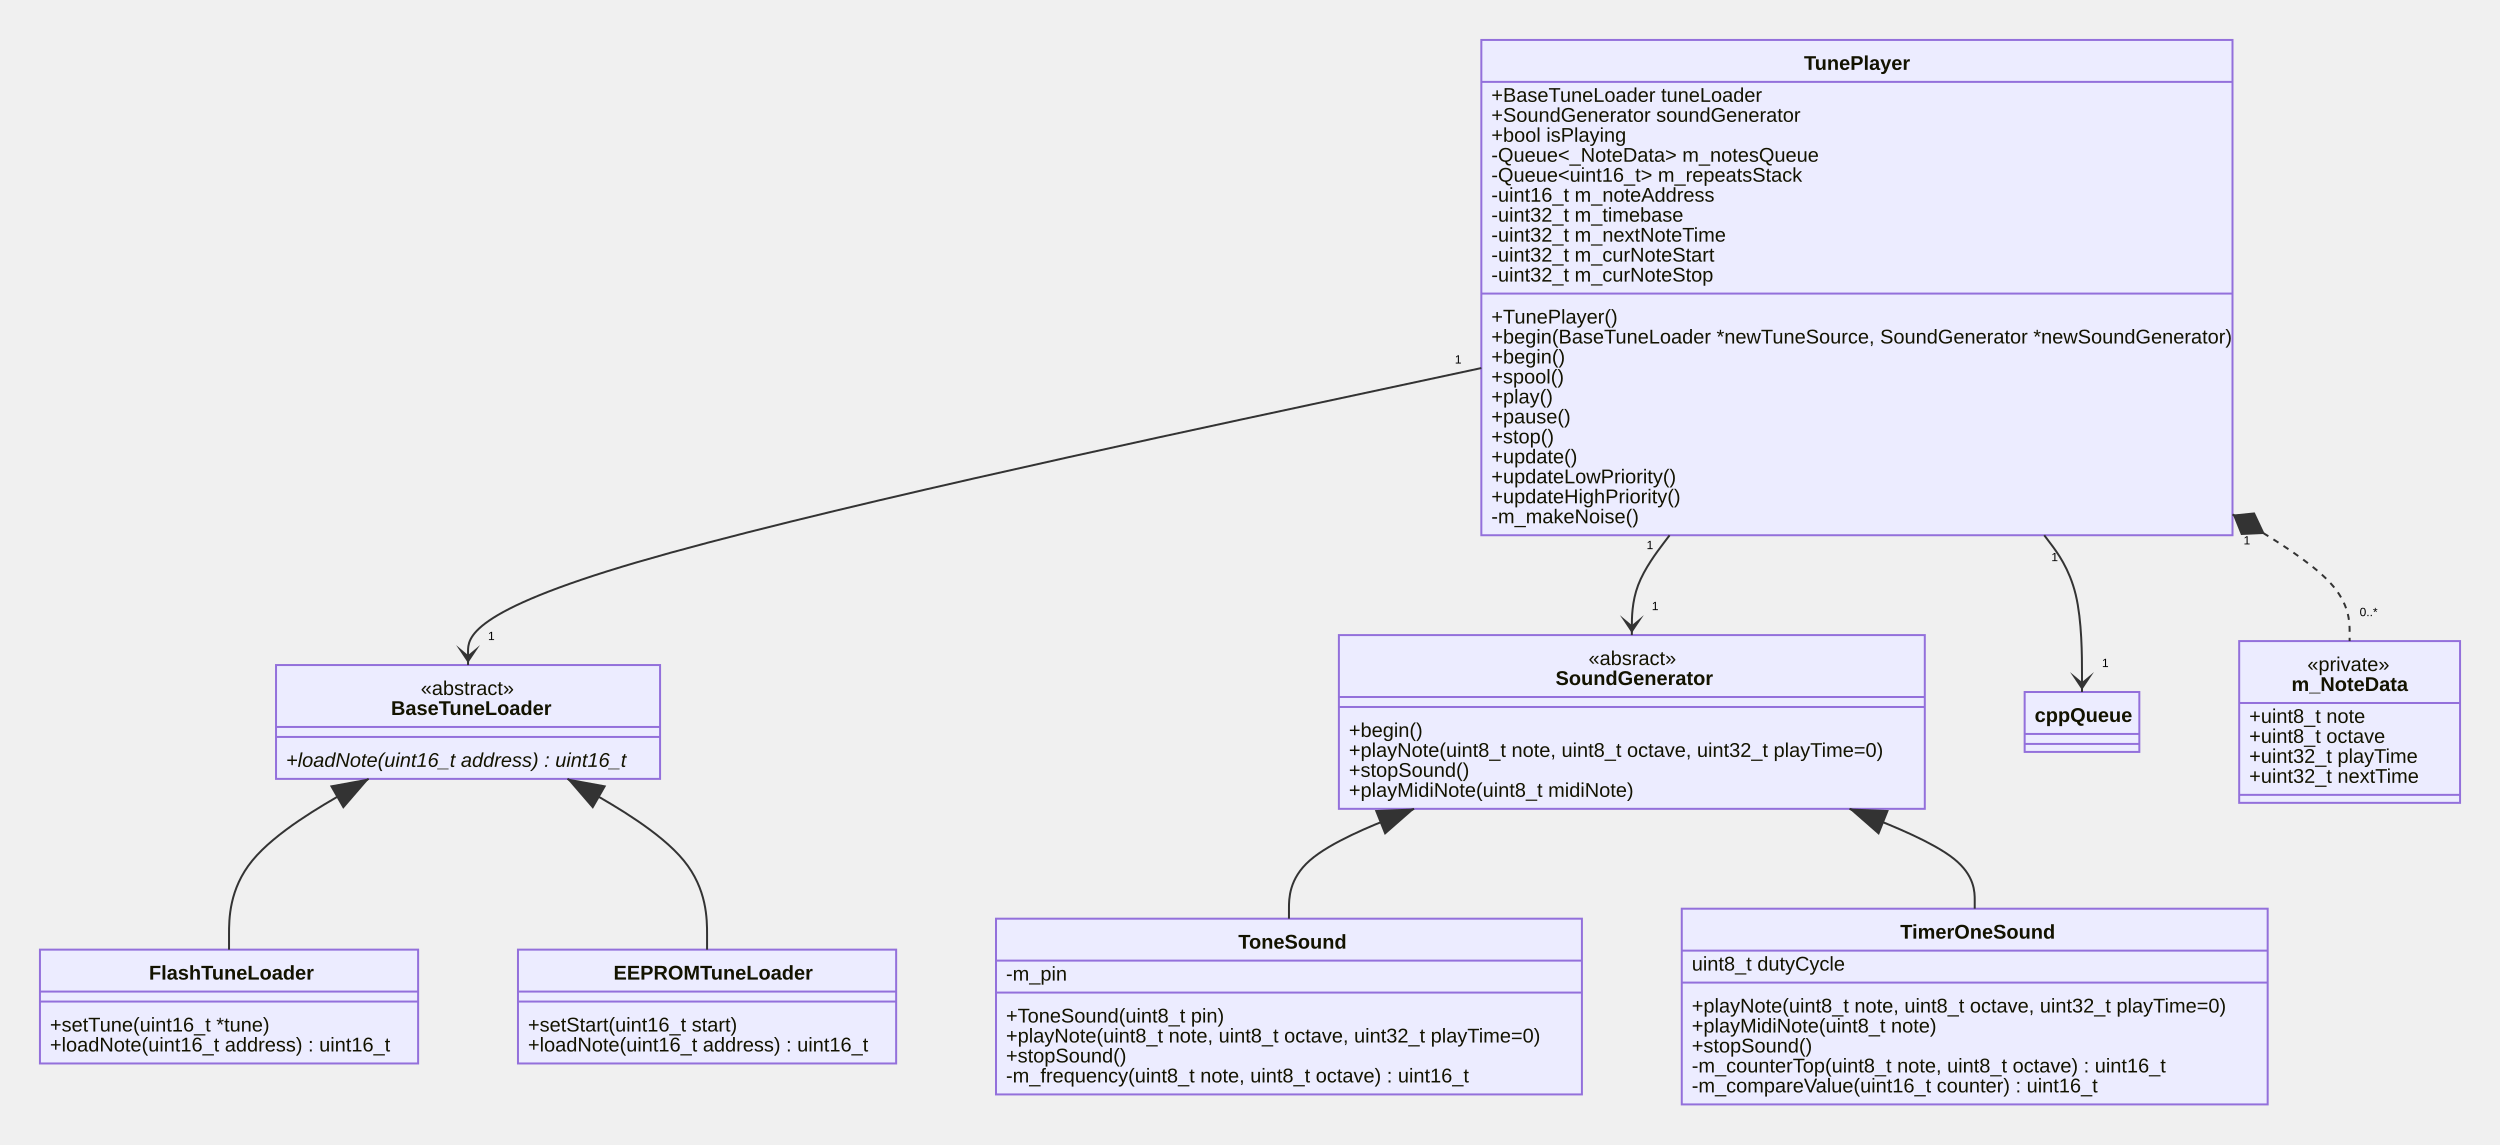
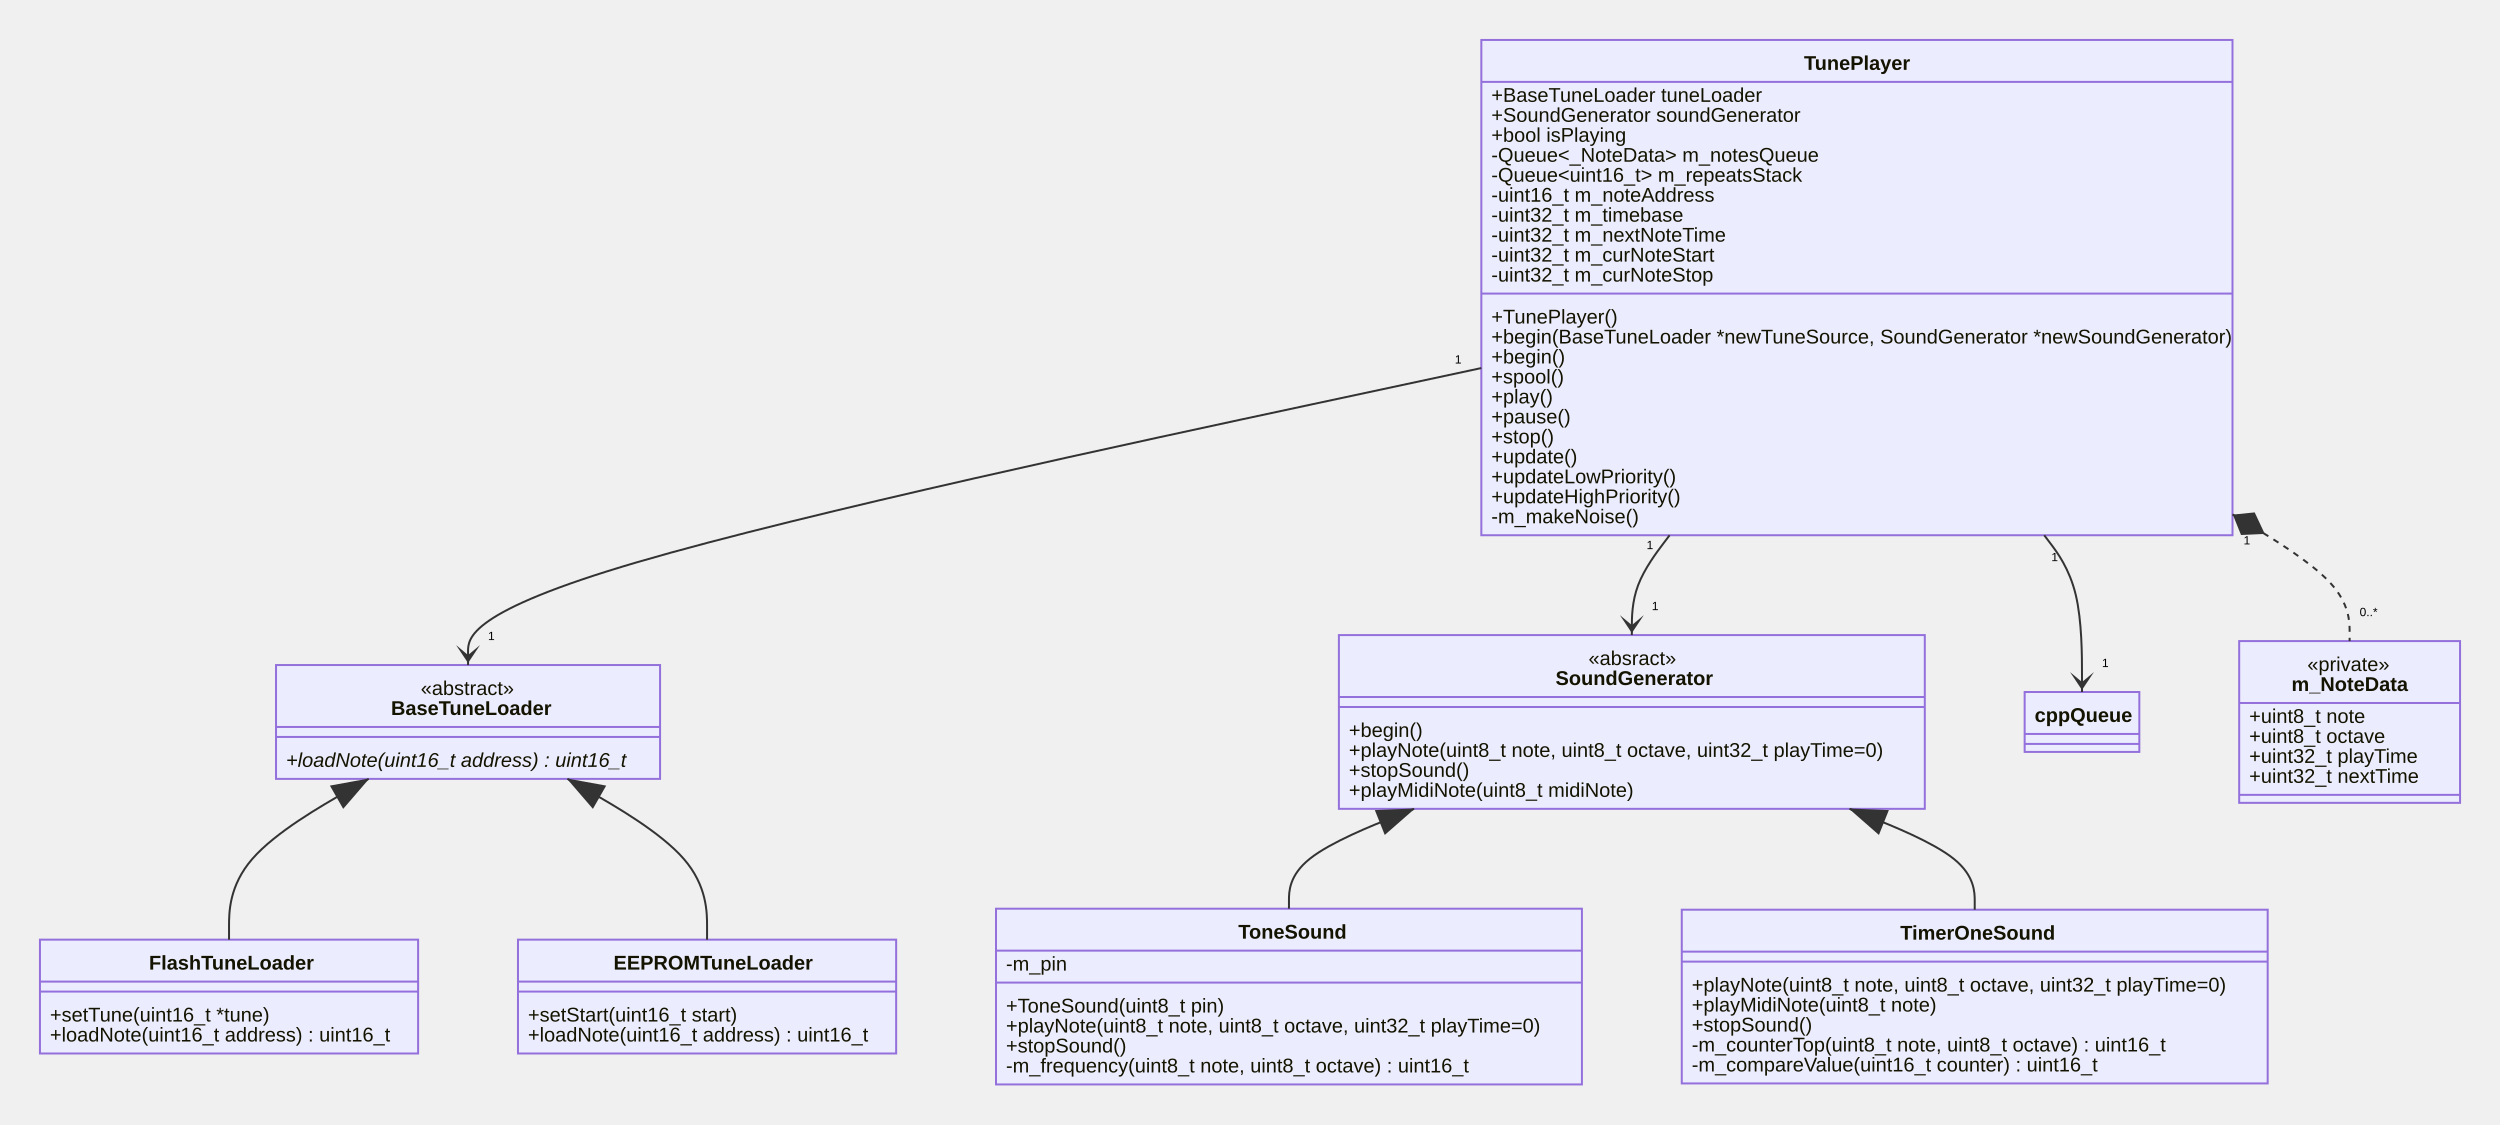
- <svg xmlns="http://www.w3.org/2000/svg" id="mermaid-1624940458974" width="100%" height="573" style="max-width: 1251.797px;" viewBox="-20 -20 1251.797 573">
-   <style>#mermaid-1624940458974{font-family:"trebuchet ms",verdana,arial,sans-serif;font-size:16px;fill:#333;}#mermaid-1624940458974 .error-icon{fill:#552222;}#mermaid-1624940458974 .error-text{fill:#552222;stroke:#552222;}#mermaid-1624940458974 .edge-thickness-normal{stroke-width:2px;}#mermaid-1624940458974 .edge-thickness-thick{stroke-width:3.5px;}#mermaid-1624940458974 .edge-pattern-solid{stroke-dasharray:0;}#mermaid-1624940458974 .edge-pattern-dashed{stroke-dasharray:3;}#mermaid-1624940458974 .edge-pattern-dotted{stroke-dasharray:2;}#mermaid-1624940458974 .marker{fill:#333333;stroke:#333333;}#mermaid-1624940458974 .marker.cross{stroke:#333333;}#mermaid-1624940458974 svg{font-family:"trebuchet ms",verdana,arial,sans-serif;font-size:16px;}#mermaid-1624940458974 g.classGroup text{fill:#9370DB;fill:#131300;stroke:none;font-family:"trebuchet ms",verdana,arial,sans-serif;font-size:10px;}#mermaid-1624940458974 g.classGroup text .title{font-weight:bolder;}#mermaid-1624940458974 .classTitle{font-weight:bolder;}#mermaid-1624940458974 .node rect,#mermaid-1624940458974 .node circle,#mermaid-1624940458974 .node ellipse,#mermaid-1624940458974 .node polygon,#mermaid-1624940458974 .node path{fill:#ECECFF;stroke:#9370DB;stroke-width:1px;}#mermaid-1624940458974 .divider{stroke:#9370DB;stroke:1;}#mermaid-1624940458974 g.clickable{cursor:pointer;}#mermaid-1624940458974 g.classGroup rect{fill:#ECECFF;stroke:#9370DB;}#mermaid-1624940458974 g.classGroup line{stroke:#9370DB;stroke-width:1;}#mermaid-1624940458974 .classLabel .box{stroke:none;stroke-width:0;fill:#ECECFF;opacity:0.5;}#mermaid-1624940458974 .classLabel .label{fill:#9370DB;font-size:10px;}#mermaid-1624940458974 .relation{stroke:#333333;stroke-width:1;fill:none;}#mermaid-1624940458974 .dashed-line{stroke-dasharray:3;}#mermaid-1624940458974 #compositionStart,#mermaid-1624940458974 .composition{fill:#333333 !important;stroke:#333333 !important;stroke-width:1;}#mermaid-1624940458974 #compositionEnd,#mermaid-1624940458974 .composition{fill:#333333 !important;stroke:#333333 !important;stroke-width:1;}#mermaid-1624940458974 #dependencyStart,#mermaid-1624940458974 .dependency{fill:#333333 !important;stroke:#333333 !important;stroke-width:1;}#mermaid-1624940458974 #dependencyStart,#mermaid-1624940458974 .dependency{fill:#333333 !important;stroke:#333333 !important;stroke-width:1;}#mermaid-1624940458974 #extensionStart,#mermaid-1624940458974 .extension{fill:#333333 !important;stroke:#333333 !important;stroke-width:1;}#mermaid-1624940458974 #extensionEnd,#mermaid-1624940458974 .extension{fill:#333333 !important;stroke:#333333 !important;stroke-width:1;}#mermaid-1624940458974 #aggregationStart,#mermaid-1624940458974 .aggregation{fill:#ECECFF !important;stroke:#333333 !important;stroke-width:1;}#mermaid-1624940458974 #aggregationEnd,#mermaid-1624940458974 .aggregation{fill:#ECECFF !important;stroke:#333333 !important;stroke-width:1;}#mermaid-1624940458974 .edgeTerminals{font-size:11px;}#mermaid-1624940458974:root{--mermaid-font-family:"trebuchet ms",verdana,arial,sans-serif;}</style>
+ <svg xmlns="http://www.w3.org/2000/svg" id="mermaid-1625314840844" width="100%" height="563" style="max-width: 1251.797px;" viewBox="-20 -20 1251.797 563">
+   <style>#mermaid-1625314840844{font-family:"trebuchet ms",verdana,arial,sans-serif;font-size:16px;fill:#333;}#mermaid-1625314840844 .error-icon{fill:#552222;}#mermaid-1625314840844 .error-text{fill:#552222;stroke:#552222;}#mermaid-1625314840844 .edge-thickness-normal{stroke-width:2px;}#mermaid-1625314840844 .edge-thickness-thick{stroke-width:3.5px;}#mermaid-1625314840844 .edge-pattern-solid{stroke-dasharray:0;}#mermaid-1625314840844 .edge-pattern-dashed{stroke-dasharray:3;}#mermaid-1625314840844 .edge-pattern-dotted{stroke-dasharray:2;}#mermaid-1625314840844 .marker{fill:#333333;stroke:#333333;}#mermaid-1625314840844 .marker.cross{stroke:#333333;}#mermaid-1625314840844 svg{font-family:"trebuchet ms",verdana,arial,sans-serif;font-size:16px;}#mermaid-1625314840844 g.classGroup text{fill:#9370DB;fill:#131300;stroke:none;font-family:"trebuchet ms",verdana,arial,sans-serif;font-size:10px;}#mermaid-1625314840844 g.classGroup text .title{font-weight:bolder;}#mermaid-1625314840844 .classTitle{font-weight:bolder;}#mermaid-1625314840844 .node rect,#mermaid-1625314840844 .node circle,#mermaid-1625314840844 .node ellipse,#mermaid-1625314840844 .node polygon,#mermaid-1625314840844 .node path{fill:#ECECFF;stroke:#9370DB;stroke-width:1px;}#mermaid-1625314840844 .divider{stroke:#9370DB;stroke:1;}#mermaid-1625314840844 g.clickable{cursor:pointer;}#mermaid-1625314840844 g.classGroup rect{fill:#ECECFF;stroke:#9370DB;}#mermaid-1625314840844 g.classGroup line{stroke:#9370DB;stroke-width:1;}#mermaid-1625314840844 .classLabel .box{stroke:none;stroke-width:0;fill:#ECECFF;opacity:0.5;}#mermaid-1625314840844 .classLabel .label{fill:#9370DB;font-size:10px;}#mermaid-1625314840844 .relation{stroke:#333333;stroke-width:1;fill:none;}#mermaid-1625314840844 .dashed-line{stroke-dasharray:3;}#mermaid-1625314840844 #compositionStart,#mermaid-1625314840844 .composition{fill:#333333 !important;stroke:#333333 !important;stroke-width:1;}#mermaid-1625314840844 #compositionEnd,#mermaid-1625314840844 .composition{fill:#333333 !important;stroke:#333333 !important;stroke-width:1;}#mermaid-1625314840844 #dependencyStart,#mermaid-1625314840844 .dependency{fill:#333333 !important;stroke:#333333 !important;stroke-width:1;}#mermaid-1625314840844 #dependencyStart,#mermaid-1625314840844 .dependency{fill:#333333 !important;stroke:#333333 !important;stroke-width:1;}#mermaid-1625314840844 #extensionStart,#mermaid-1625314840844 .extension{fill:#333333 !important;stroke:#333333 !important;stroke-width:1;}#mermaid-1625314840844 #extensionEnd,#mermaid-1625314840844 .extension{fill:#333333 !important;stroke:#333333 !important;stroke-width:1;}#mermaid-1625314840844 #aggregationStart,#mermaid-1625314840844 .aggregation{fill:#ECECFF !important;stroke:#333333 !important;stroke-width:1;}#mermaid-1625314840844 #aggregationEnd,#mermaid-1625314840844 .aggregation{fill:#ECECFF !important;stroke:#333333 !important;stroke-width:1;}#mermaid-1625314840844 .edgeTerminals{font-size:11px;}#mermaid-1625314840844:root{--mermaid-font-family:"trebuchet ms",verdana,arial,sans-serif;}</style>
  <g />
  <defs>
    <marker id="extensionStart" class="extension" refX="0" refY="7" markerWidth="190" markerHeight="240" orient="auto">
      <path d="M 1,7 L18,13 V 1 Z" />
    </marker>
  </defs>
  <defs>
    <marker id="extensionEnd" refX="19" refY="7" markerWidth="20" markerHeight="28" orient="auto">
      <path d="M 1,1 V 13 L18,7 Z" />
    </marker>
  </defs>
  <defs>
    <marker id="compositionStart" class="extension" refX="0" refY="7" markerWidth="190" markerHeight="240" orient="auto">
      <path d="M 18,7 L9,13 L1,7 L9,1 Z" />
    </marker>
  </defs>
  <defs>
    <marker id="compositionEnd" refX="19" refY="7" markerWidth="20" markerHeight="28" orient="auto">
      <path d="M 18,7 L9,13 L1,7 L9,1 Z" />
    </marker>
  </defs>
  <defs>
    <marker id="aggregationStart" class="extension" refX="0" refY="7" markerWidth="190" markerHeight="240" orient="auto">
      <path d="M 18,7 L9,13 L1,7 L9,1 Z" />
    </marker>
  </defs>
  <defs>
    <marker id="aggregationEnd" refX="19" refY="7" markerWidth="20" markerHeight="28" orient="auto">
      <path d="M 18,7 L9,13 L1,7 L9,1 Z" />
    </marker>
  </defs>
  <defs>
    <marker id="dependencyStart" class="extension" refX="0" refY="7" markerWidth="190" markerHeight="240" orient="auto">
      <path d="M 5,7 L9,13 L1,7 L9,1 Z" />
    </marker>
  </defs>
  <defs>
    <marker id="dependencyEnd" refX="19" refY="7" markerWidth="20" markerHeight="28" orient="auto">
      <path d="M 18,7 L9,13 L14,7 L9,1 Z" />
    </marker>
  </defs>
  <g id="classid-BaseTuneLoader-0" class="classGroup" transform="translate(118.2109,313 )">
    <rect x="0" y="0" width="192.297" height="57" class=" " />
    <text y="15" x="0">
      <tspan x="72.453">«abstract»</tspan>
      <tspan class="title" dy="10" x="57.555">BaseTuneLoader</tspan>
    </text>
    <line x1="0" y1="31" y2="31" x2="192.297" />
    <text x="5" y="41" fill="white" class="classText" />
    <line x1="0" y1="36" y2="36" x2="192.297" />
    <text x="5" y="51" fill="white" class="classText">
      <tspan x="5" style="font-style:italic;">+loadNote(uint16_t address) : uint16_t</tspan>
    </text>
  </g>
-   <g id="classid-FlashTuneLoader-1" class="classGroup" transform="translate(0,455.5 )">
+   <g id="classid-FlashTuneLoader-1" class="classGroup" transform="translate(0,450.5 )">
    <rect x="0" y="0" width="189.359" height="57" class=" " />
    <text y="15" x="0">
      <tspan class="title" x="54.586">FlashTuneLoader</tspan>
    </text>
    <line x1="0" y1="21" y2="21" x2="189.359" />
    <text x="5" y="31" fill="white" class="classText" />
    <line x1="0" y1="26" y2="26" x2="189.359" />
    <text x="5" y="41" fill="white" class="classText">
      <tspan x="5">+setTune(uint16_t *tune)</tspan>
      <tspan x="5" dy="10">+loadNote(uint16_t address) : uint16_t</tspan>
    </text>
  </g>
-   <g id="classid-EEPROMTuneLoader-2" class="classGroup" transform="translate(239.3594,455.5 )">
+   <g id="classid-EEPROMTuneLoader-2" class="classGroup" transform="translate(239.3594,450.5 )">
    <rect x="0" y="0" width="189.359" height="57" class=" " />
    <text y="15" x="0">
      <tspan class="title" x="47.836">EEPROMTuneLoader</tspan>
    </text>
    <line x1="0" y1="21" y2="21" x2="189.359" />
    <text x="5" y="31" fill="white" class="classText" />
    <line x1="0" y1="26" y2="26" x2="189.359" />
    <text x="5" y="41" fill="white" class="classText">
      <tspan x="5">+setStart(uint16_t start)</tspan>
      <tspan x="5" dy="10">+loadNote(uint16_t address) : uint16_t</tspan>
    </text>
  </g>
  <g id="classid-SoundGenerator-3" class="classGroup" transform="translate(650.4062,298 )">
    <rect x="0" y="0" width="293.375" height="87" class=" " />
    <text y="15" x="0">
      <tspan x="124.977">«absract»</tspan>
      <tspan class="title" dy="10" x="108.477">SoundGenerator</tspan>
    </text>
    <line x1="0" y1="31" y2="31" x2="293.375" />
    <text x="5" y="41" fill="white" class="classText" />
    <line x1="0" y1="36" y2="36" x2="293.375" />
    <text x="5" y="51" fill="white" class="classText">
      <tspan x="5">+begin()</tspan>
      <tspan x="5" dy="10">+playNote(uint8_t note, uint8_t octave, uint32_t playTime=0)</tspan>
      <tspan x="5" dy="10">+stopSound()</tspan>
      <tspan x="5" dy="10">+playMidiNote(uint8_t midiNote)</tspan>
    </text>
  </g>
-   <g id="classid-ToneSound-4" class="classGroup" transform="translate(478.7188,440 )">
+   <g id="classid-ToneSound-4" class="classGroup" transform="translate(478.7188,435 )">
    <rect x="0" y="0" width="293.375" height="88" class=" " />
    <text y="15" x="0">
      <tspan class="title" x="121.32">ToneSound</tspan>
    </text>
    <line x1="0" y1="21" y2="21" x2="293.375" />
    <text x="5" y="31" fill="white" class="classText">
      <tspan x="5">-m_pin</tspan>
    </text>
    <line x1="0" y1="37" y2="37" x2="293.375" />
    <text x="5" y="52" fill="white" class="classText">
      <tspan x="5">+ToneSound(uint8_t pin)</tspan>
      <tspan x="5" dy="10">+playNote(uint8_t note, uint8_t octave, uint32_t playTime=0)</tspan>
      <tspan x="5" dy="10">+stopSound()</tspan>
      <tspan x="5" dy="10">-m_frequency(uint8_t note, uint8_t octave) : uint16_t</tspan>
    </text>
  </g>
-   <g id="classid-TimerOneSound-5" class="classGroup" transform="translate(822.0938,435 )">
-     <rect x="0" y="0" width="293.375" height="98" class=" " />
+   <g id="classid-TimerOneSound-5" class="classGroup" transform="translate(822.0938,435.5 )">
+     <rect x="0" y="0" width="293.375" height="87" class=" " />
    <text y="15" x="0">
      <tspan class="title" x="109.383">TimerOneSound</tspan>
    </text>
    <line x1="0" y1="21" y2="21" x2="293.375" />
-     <text x="5" y="31" fill="white" class="classText">
-       <tspan x="5">uint8_t dutyCycle</tspan>
-     </text>
-     <line x1="0" y1="37" y2="37" x2="293.375" />
-     <text x="5" y="52" fill="white" class="classText">
+     <text x="5" y="31" fill="white" class="classText" />
+     <line x1="0" y1="26" y2="26" x2="293.375" />
+     <text x="5" y="41" fill="white" class="classText">
      <tspan x="5">+playNote(uint8_t note, uint8_t octave, uint32_t playTime=0)</tspan>
      <tspan x="5" dy="10">+playMidiNote(uint8_t note)</tspan>
      <tspan x="5" dy="10">+stopSound()</tspan>
      <tspan x="5" dy="10">-m_counterTop(uint8_t note, uint8_t octave) : uint16_t</tspan>
      <tspan x="5" dy="10">-m_compareValue(uint16_t counter) : uint16_t</tspan>
    </text>
  </g>
  <g id="classid-TunePlayer-6" class="classGroup" transform="translate(721.7305,0 )">
    <rect x="0" y="0" width="376.125" height="248" class=" " />
    <text y="15" x="0">
      <tspan class="title" x="161.555">TunePlayer</tspan>
    </text>
    <line x1="0" y1="21" y2="21" x2="376.125" />
    <text x="5" y="31" fill="white" class="classText">
      <tspan x="5">+BaseTuneLoader tuneLoader</tspan>
      <tspan x="5" dy="10">+SoundGenerator soundGenerator</tspan>
      <tspan x="5" dy="10">+bool isPlaying</tspan>
      <tspan x="5" dy="10">-Queue&lt;_NoteData&gt; m_notesQueue</tspan>
      <tspan x="5" dy="10">-Queue&lt;uint16_t&gt; m_repeatsStack</tspan>
      <tspan x="5" dy="10">-uint16_t m_noteAddress</tspan>
      <tspan x="5" dy="10">-uint32_t m_timebase</tspan>
      <tspan x="5" dy="10">-uint32_t m_nextNoteTime</tspan>
      <tspan x="5" dy="10">-uint32_t m_curNoteStart</tspan>
      <tspan x="5" dy="10">-uint32_t m_curNoteStop</tspan>
    </text>
    <line x1="0" y1="127" y2="127" x2="376.125" />
    <text x="5" y="142" fill="white" class="classText">
      <tspan x="5">+TunePlayer()</tspan>
      <tspan x="5" dy="10">+begin(BaseTuneLoader *newTuneSource, SoundGenerator *newSoundGenerator)</tspan>
      <tspan x="5" dy="10">+begin()</tspan>
      <tspan x="5" dy="10">+spool()</tspan>
      <tspan x="5" dy="10">+play()</tspan>
      <tspan x="5" dy="10">+pause()</tspan>
      <tspan x="5" dy="10">+stop()</tspan>
      <tspan x="5" dy="10">+update()</tspan>
      <tspan x="5" dy="10">+updateLowPriority()</tspan>
      <tspan x="5" dy="10">+updateHighPriority()</tspan>
      <tspan x="5" dy="10">-m_makeNoise()</tspan>
    </text>
  </g>
  <g id="classid-cppQueue-7" class="classGroup" transform="translate(993.7812,326.5 )">
    <rect x="0" y="0" width="57.422" height="30" class=" " />
    <text y="15" x="0">
      <tspan class="title" x="5">cppQueue</tspan>
    </text>
    <line x1="0" y1="21" y2="21" x2="57.422" />
    <text x="5" y="31" fill="white" class="classText" />
    <line x1="0" y1="26" y2="26" x2="57.422" />
    <text x="5" y="41" fill="white" class="classText" />
  </g>
  <g id="classid-m_NoteData-8" class="classGroup" transform="translate(1101.203,301 )">
    <rect x="0" y="0" width="110.594" height="81" class=" " />
    <text y="15" x="0">
      <tspan x="34.109">«private»</tspan>
      <tspan class="title" dy="10" x="26.18">m_NoteData</tspan>
    </text>
    <line x1="0" y1="31" y2="31" x2="110.594" />
    <text x="5" y="41" fill="white" class="classText">
      <tspan x="5">+uint8_t note</tspan>
      <tspan x="5" dy="10">+uint8_t octave</tspan>
      <tspan x="5" dy="10">+uint32_t playTime</tspan>
      <tspan x="5" dy="10">+uint32_t nextTime</tspan>
    </text>
    <line x1="0" y1="77" y2="77" x2="110.594" />
    <text x="5" y="92" fill="white" class="classText" />
  </g>
-   <path d="M164.566,370L152.918,376.667C141.27,383.333,117.975,396.667,106.327,410.917C94.68,425.167,94.68,440.333,94.68,447.917L94.68,455.5" id="edge0" class="relation" marker-start="url(#extensionStart)" />
-   <path d="M264.153,370L275.801,376.667C287.448,383.333,310.744,396.667,322.391,410.917C334.039,425.167,334.039,440.333,334.039,447.917L334.039,455.5" id="edge1" class="relation" marker-start="url(#extensionStart)" />
-   <path d="M688.066,385L677.623,389.167C667.179,393.333,646.293,401.667,635.85,410.833C625.406,420,625.406,430,625.406,435L625.406,440" id="edge2" class="relation" marker-start="url(#extensionStart)" />
-   <path d="M906.122,385L916.565,389.167C927.008,393.333,947.895,401.667,958.338,410C968.781,418.333,968.781,426.667,968.781,430.833L968.781,435" id="edge3" class="relation" marker-start="url(#extensionStart)" />
+   <path d="M164.566,370L152.918,376.667C141.27,383.333,117.975,396.667,106.327,410.083C94.68,423.5,94.68,437,94.68,443.75L94.68,450.5" id="edge0" class="relation" marker-start="url(#extensionStart)" />
+   <path d="M264.153,370L275.801,376.667C287.448,383.333,310.744,396.667,322.391,410.083C334.039,423.5,334.039,437,334.039,443.75L334.039,450.5" id="edge1" class="relation" marker-start="url(#extensionStart)" />
+   <path d="M688.066,385L677.623,389.167C667.179,393.333,646.293,401.667,635.85,410C625.406,418.333,625.406,426.667,625.406,430.833L625.406,435" id="edge2" class="relation" marker-start="url(#extensionStart)" />
+   <path d="M906.122,385L916.565,389.167C927.008,393.333,947.895,401.667,958.338,410.083C968.781,418.5,968.781,427,968.781,431.25L968.781,435.5" id="edge3" class="relation" marker-start="url(#extensionStart)" />
  <path d="M721.73,164.293L637.169,182.411C552.607,200.529,383.483,236.764,298.921,261.549C214.359,286.333,214.359,299.667,214.359,306.333L214.359,313" id="edge4" class="relation" marker-end="url(#dependencyEnd)" />
  <g class="cardinality">
    <text class="type1" x="708.46" y="162.023" fill="black" font-size="6">1</text>
  </g>
  <g class="cardinality">
    <text class="type2" x="224.359" y="300.5" fill="black" font-size="6">1</text>
  </g>
  <path d="M816.003,248L812.851,252.167C809.7,256.333,803.397,264.667,800.245,273C797.094,281.333,797.094,289.667,797.094,293.833L797.094,298" id="edge5" class="relation" marker-end="url(#dependencyEnd)" />
  <g class="cardinality">
    <text class="type1" x="804.475" y="254.953" fill="black" font-size="6">1</text>
  </g>
  <g class="cardinality">
    <text class="type2" x="807.094" y="285.5" fill="black" font-size="6">1</text>
  </g>
  <path d="M1003.583,248L1006.734,252.167C1009.886,256.333,1016.189,264.667,1019.341,277.75C1022.492,290.833,1022.492,308.667,1022.492,317.583L1022.492,326.5" id="edge6" class="relation" marker-end="url(#dependencyEnd)" />
  <g class="cardinality">
    <text class="type1" x="1007.136" y="260.986" fill="black" font-size="6">1</text>
  </g>
  <g class="cardinality">
    <text class="type2" x="1032.492" y="314" fill="black" font-size="6">1</text>
  </g>
  <path d="M1097.855,237.581L1107.63,243.484C1117.404,249.388,1136.952,261.194,1146.726,271.764C1156.5,282.333,1156.5,291.667,1156.5,296.333L1156.5,301" id="edge7" class="relation dashed-line" marker-start="url(#compositionStart)" />
  <g class="cardinality">
    <text class="type1" x="1103.386" y="252.604" fill="black" font-size="6">1</text>
  </g>
  <g class="cardinality">
    <text class="type2" x="1161.5" y="288.5" fill="black" font-size="6">0..*</text>
  </g>
</svg>
